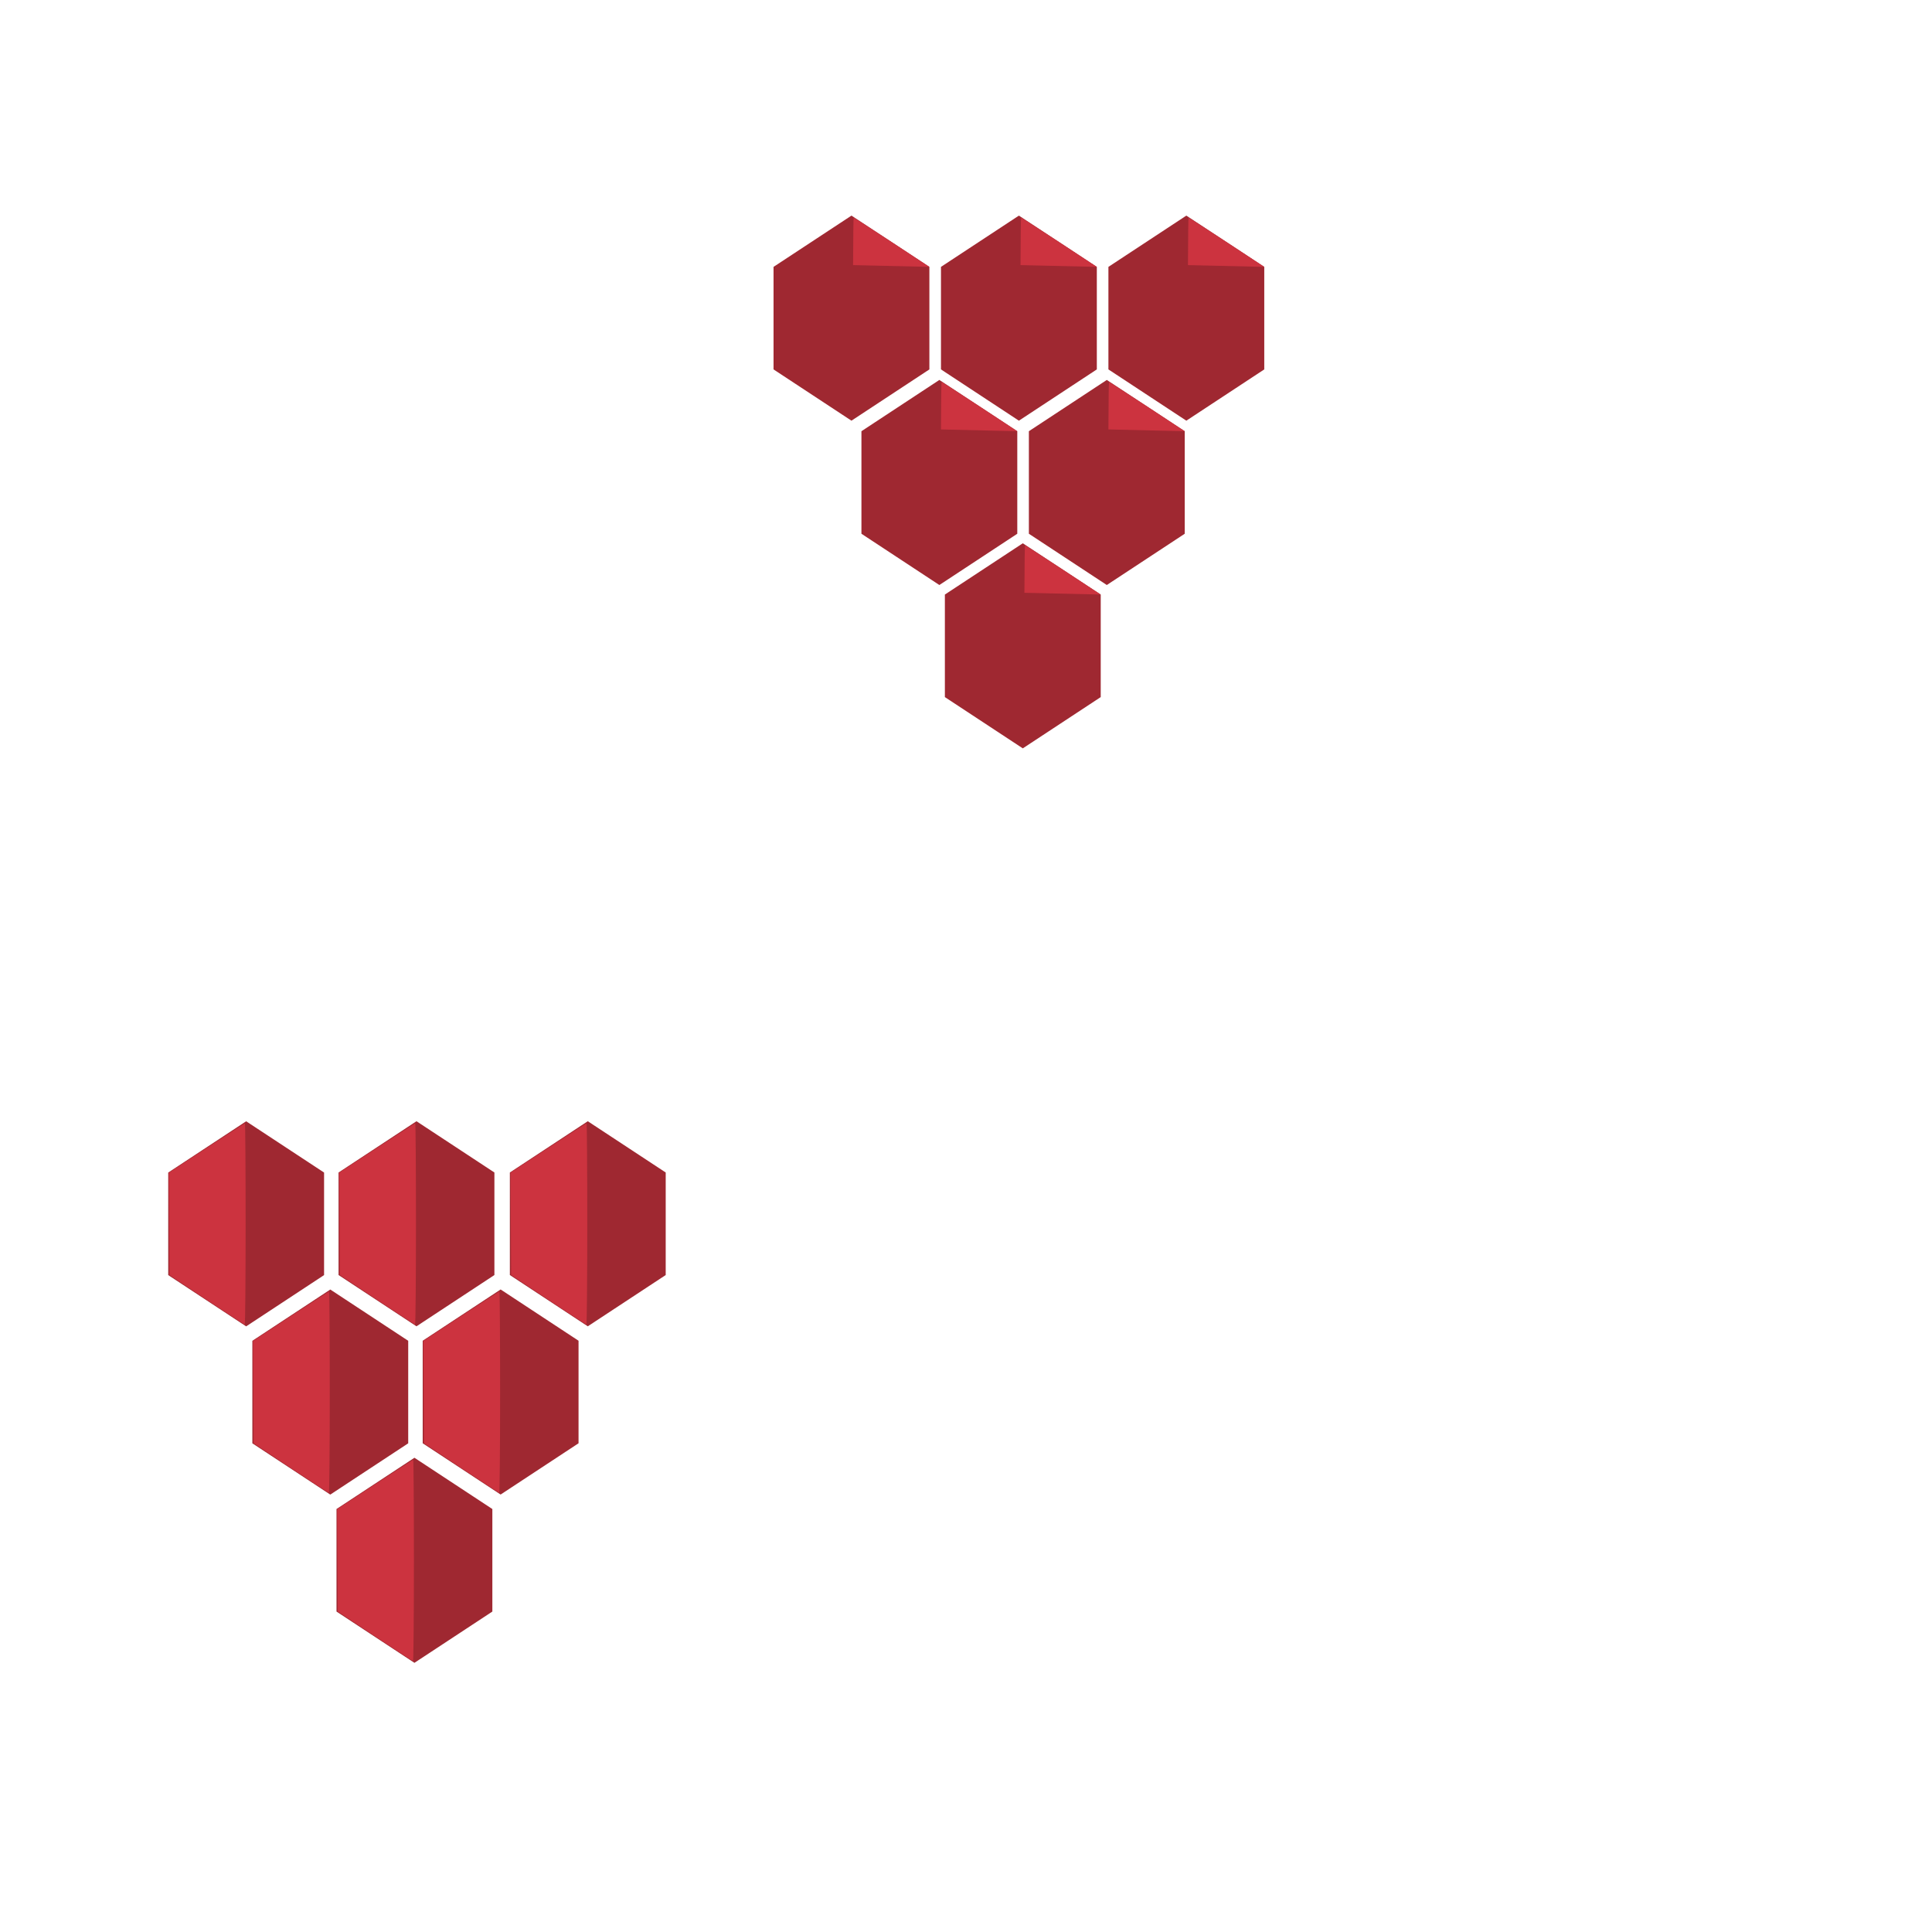
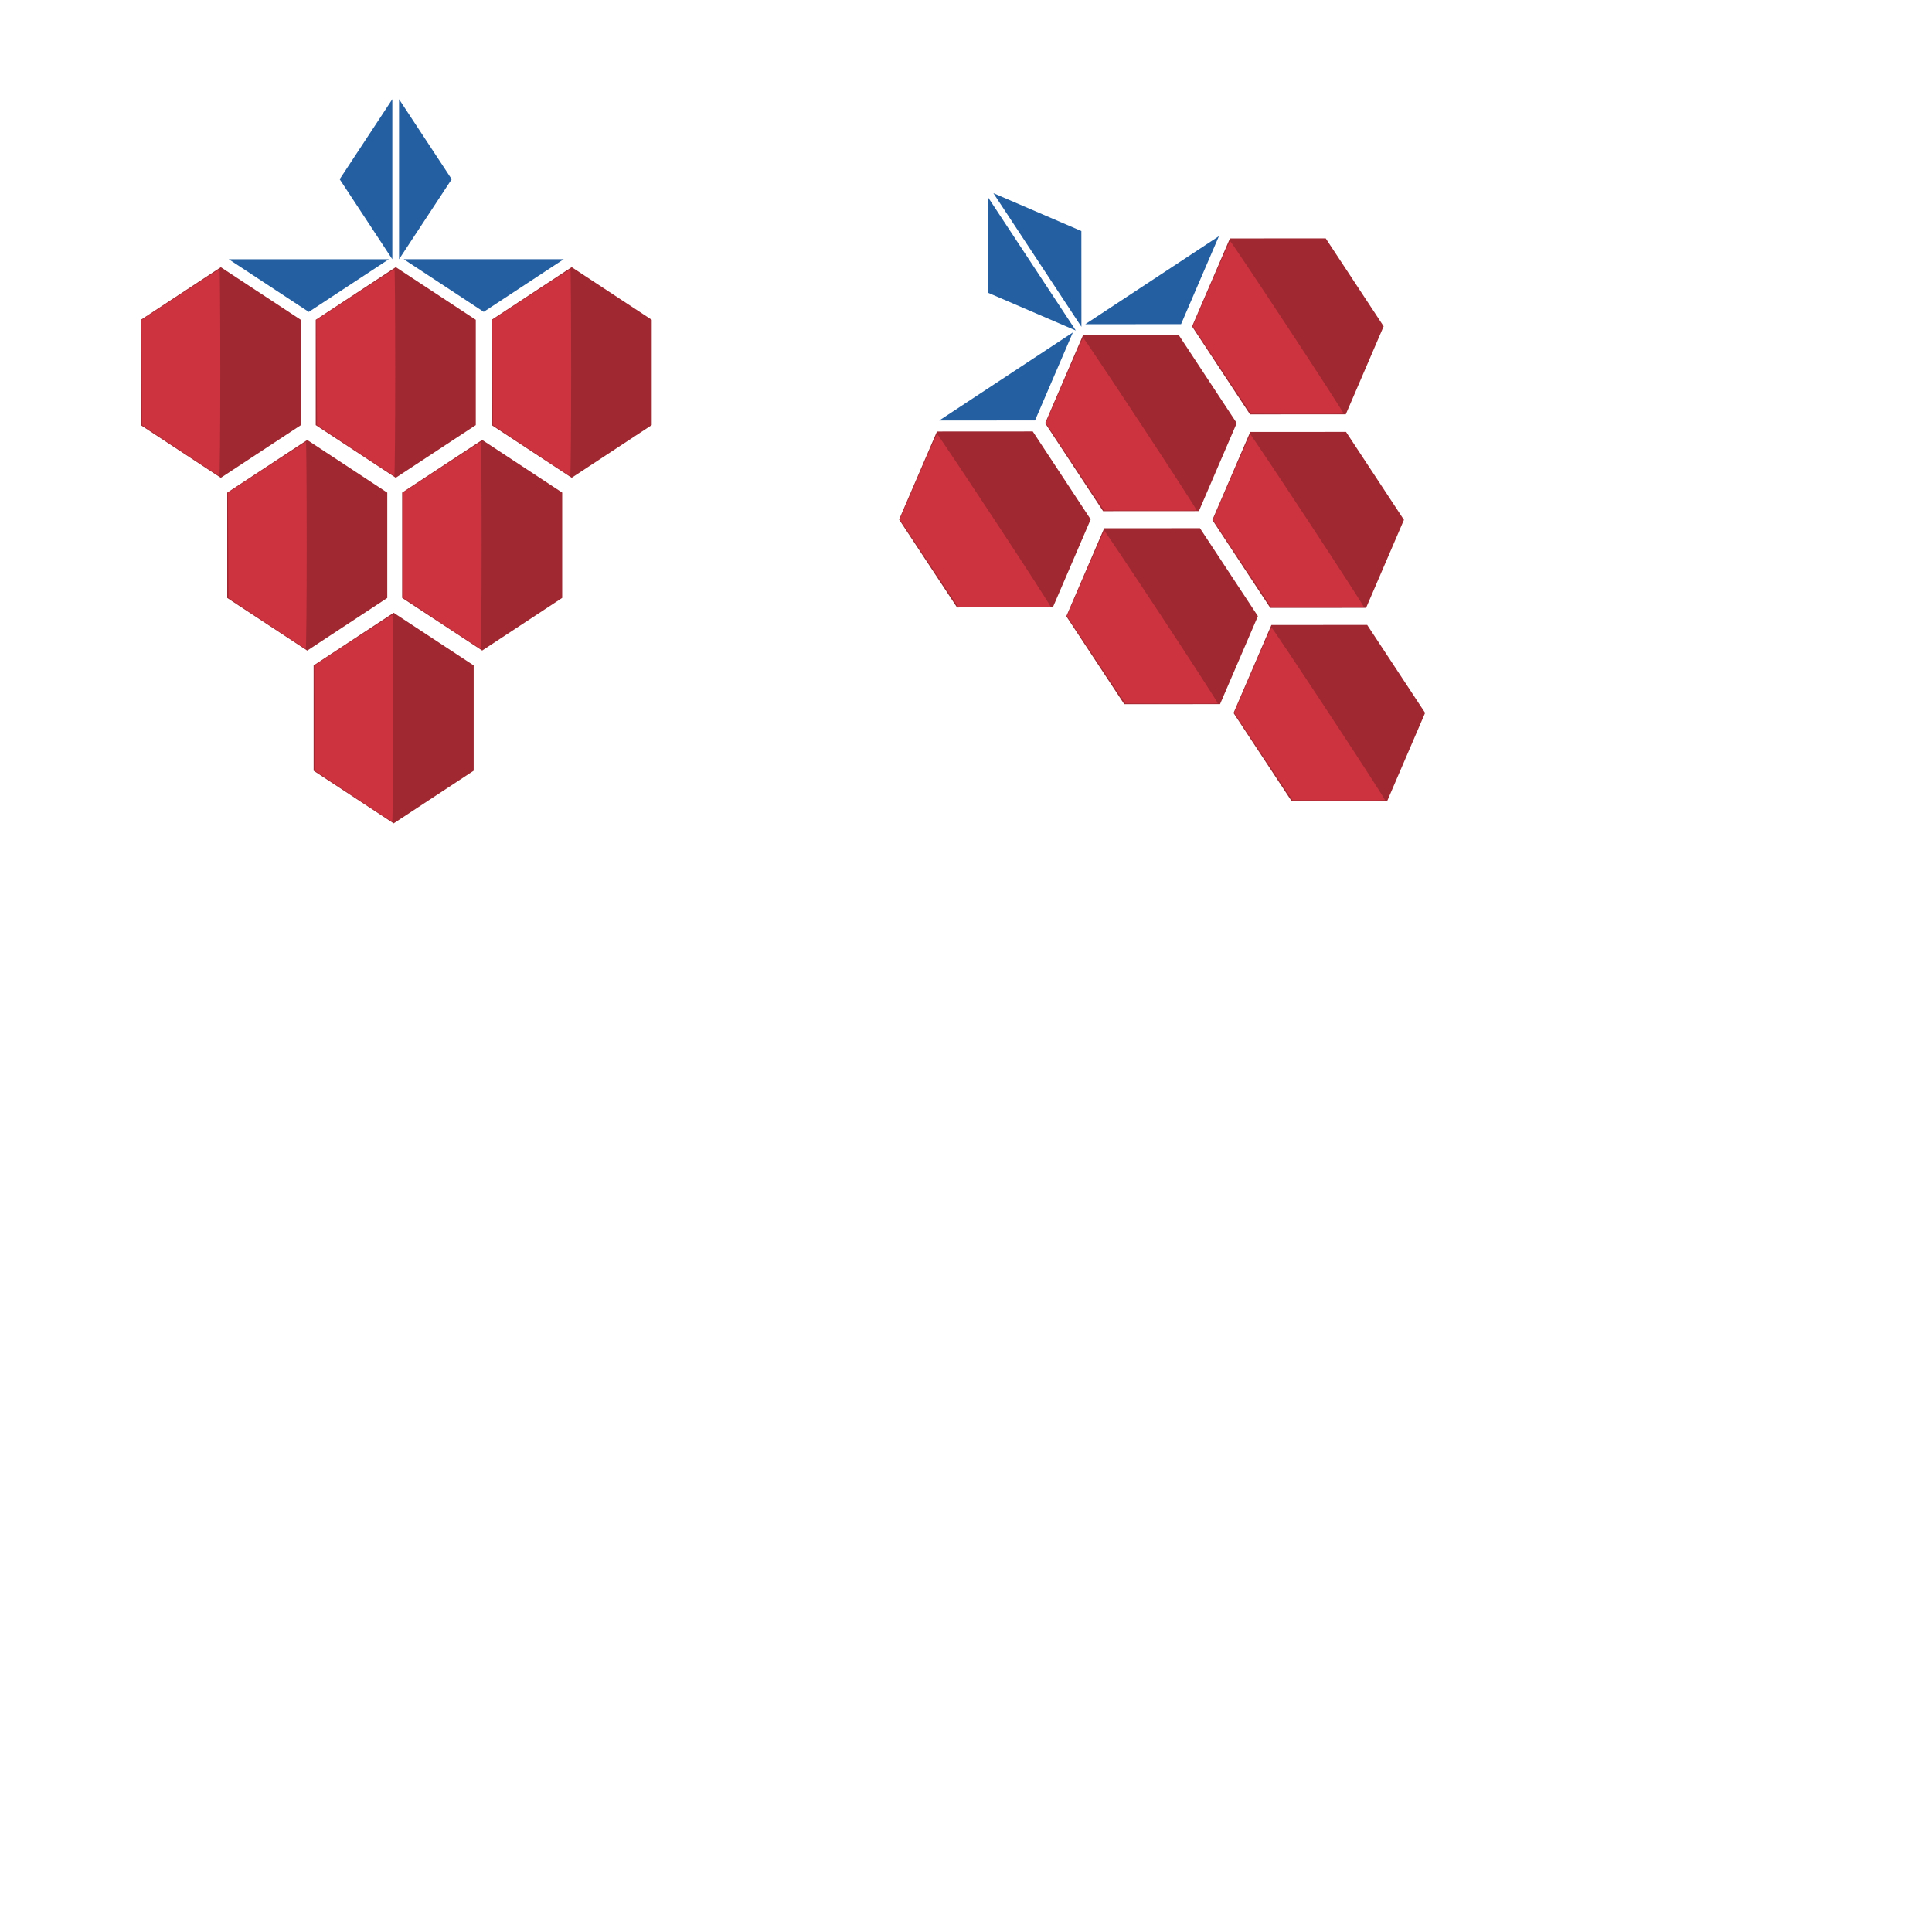
<svg xmlns="http://www.w3.org/2000/svg" width="1000" height="1000" viewBox="0 0 264.583 264.583" version="1.1" id="svg4081">
  <defs id="defs4075" />
  <g id="layer1" transform="translate(0,-32.41665)" style="opacity:1">
-     <g id="g4711">
-       <path transform="matrix(0.6665682,0,0,0.7596097,56.34296,28.6734)" style="opacity:1;fill:#9f2831;fill-opacity:1;stroke-width:0.124" id="path4698" d="M 106.416,71.528 90.407,80.771 74.397,71.528 l 1e-6,-18.486 16.01,-9.243 16.01,9.243 z" />
-       <path id="path4700" transform="matrix(0.2645833,0,0,0.2645833,0,32.41665)" d="M 441.857 112.66 C 441.726 112.66 441.616 122.805 441.549 137.217 L 481.047 138.133 L 462.469 125.91 L 461.715 125.416 C 451 118.4 442.063 112.66 441.857 112.66 z " style="opacity:1;fill:#cc333f;fill-opacity:1;stroke-width:0.673" />
-     </g>
-     <g id="g4717" transform="translate(22.93066)">
-       <path d="M 106.416,71.528 90.407,80.771 74.397,71.528 l 1e-6,-18.486 16.01,-9.243 16.01,9.243 z" id="path4713" style="opacity:1;fill:#9f2831;fill-opacity:1;stroke-width:0.124" transform="matrix(0.6665682,0,0,0.7596097,56.34296,28.6734)" />
-       <path style="opacity:1;fill:#cc333f;fill-opacity:1;stroke-width:0.673" d="m 441.857,112.66 c -0.132,0 -0.242,10.145 -0.309,24.557 l 39.498,0.916 -18.578,-12.223 -0.754,-0.494 c -10.715,-7.016 -19.651,-12.756 -19.857,-12.756 z" transform="matrix(0.2645833,0,0,0.2645833,0,32.41665)" id="path4715" />
-     </g>
-     <g transform="translate(45.86132)" id="g4723">
-       <path transform="matrix(0.6665682,0,0,0.7596097,56.34296,28.6734)" style="opacity:1;fill:#9f2831;fill-opacity:1;stroke-width:0.124" id="path4719" d="M 106.416,71.528 90.407,80.771 74.397,71.528 l 1e-6,-18.486 16.01,-9.243 16.01,9.243 z" />
-       <path id="path4721" transform="matrix(0.2645833,0,0,0.2645833,0,32.41665)" d="m 441.857,112.66 c -0.132,0 -0.242,10.145 -0.309,24.557 l 39.498,0.916 -18.578,-12.223 -0.754,-0.494 c -10.715,-7.016 -19.651,-12.756 -19.857,-12.756 z" style="opacity:1;fill:#cc333f;fill-opacity:1;stroke-width:0.673" />
-     </g>
-     <g id="g4729" transform="translate(12.03798,22.50535)">
-       <path d="M 106.416,71.528 90.407,80.771 74.397,71.528 l 1e-6,-18.486 16.01,-9.243 16.01,9.243 z" id="path4725" style="opacity:1;fill:#9f2831;fill-opacity:1;stroke-width:0.124" transform="matrix(0.6665682,0,0,0.7596097,56.34296,28.6734)" />
-       <path style="opacity:1;fill:#cc333f;fill-opacity:1;stroke-width:0.673" d="m 441.857,112.66 c -0.132,0 -0.242,10.145 -0.309,24.557 l 39.498,0.916 -18.578,-12.223 -0.754,-0.494 c -10.715,-7.016 -19.651,-12.756 -19.857,-12.756 z" transform="matrix(0.2645833,0,0,0.2645833,0,32.41665)" id="path4727" />
-     </g>
-     <g transform="translate(34.96864,22.50535)" id="g4735">
-       <path transform="matrix(0.6665682,0,0,0.7596097,56.34296,28.6734)" style="opacity:1;fill:#9f2831;fill-opacity:1;stroke-width:0.124" id="path4731" d="M 106.416,71.528 90.407,80.771 74.397,71.528 l 1e-6,-18.486 16.01,-9.243 16.01,9.243 z" />
-       <path id="path4733" transform="matrix(0.2645833,0,0,0.2645833,0,32.41665)" d="m 441.857,112.66 c -0.132,0 -0.242,10.145 -0.309,24.557 l 39.498,0.916 -18.578,-12.223 -0.754,-0.494 c -10.715,-7.016 -19.651,-12.756 -19.857,-12.756 z" style="opacity:1;fill:#cc333f;fill-opacity:1;stroke-width:0.673" />
-     </g>
-     <g transform="translate(23.46495,44.87506)" id="g4741">
-       <path transform="matrix(0.6665682,0,0,0.7596097,56.34296,28.6734)" style="opacity:1;fill:#9f2831;fill-opacity:1;stroke-width:0.124" id="path4737" d="M 106.416,71.528 90.407,80.771 74.397,71.528 l 1e-6,-18.486 16.01,-9.243 16.01,9.243 z" />
-       <path id="path4739" transform="matrix(0.2645833,0,0,0.2645833,0,32.41665)" d="m 441.857,112.66 c -0.132,0 -0.242,10.145 -0.309,24.557 l 39.498,0.916 -18.578,-12.223 -0.754,-0.494 c -10.715,-7.016 -19.651,-12.756 -19.857,-12.756 z" style="opacity:1;fill:#cc333f;fill-opacity:1;stroke-width:0.673" />
-     </g>
-     <g transform="matrix(0.6665682,0,0,0.7596097,-26.55256,152.7043)" id="g4747">
-       <path style="opacity:1;fill:#9f2831;fill-opacity:1;stroke-width:0.124" id="path4743" d="M 106.416,71.528 90.407,80.771 74.397,71.528 l 1e-6,-18.486 16.01,-9.243 16.01,9.243 z" />
-       <path style="opacity:1;fill:#cc333f;fill-opacity:1;stroke-width:0.25" d="m 82.291,75.973 -7.634,-4.449 -0.06,-9.23 -0.06,-9.23 7.733,-4.443 c 4.253,-2.444 7.8,-4.443 7.882,-4.443 0.082,0 0.149,8.166 0.149,18.147 0,9.981 -0.084,18.136 -0.188,18.122 -0.103,-0.014 -3.623,-2.028 -7.822,-4.474 z" id="path4745" />
-     </g>
-     <g id="g4753" transform="matrix(0.6665682,0,0,0.7596097,-3.226117,152.6971)">
+     <path d="M 106.416,71.528 90.407,80.771 74.397,71.528 l 1e-6,-18.486 16.01,-9.243 16.01,9.243 z" id="path4743" style="opacity:1;fill:#9f2831;fill-opacity:1;stroke-width:0.124" transform="matrix(0.6845935,0,0,0.780151,-31.65126,34.83939)" />
+     <path id="path4745" d="m 24.685,94.11 -5.226,-3.471 -0.041,-7.201 -0.041,-7.201 5.294,-3.466 c 2.912,-1.906 5.34,-3.466 5.396,-3.466 0.056,0 0.102,6.371 0.102,14.158 0,7.787 -0.058,14.149 -0.129,14.138 -0.071,-0.011 -2.48,-1.582 -5.355,-3.491 z" style="opacity:1;fill:#cc333f;fill-opacity:1;stroke-width:0.183" />
+     <g id="g4753" transform="matrix(0.6845935,0,0,0.780151,-7.694018,34.83192)">
      <path d="M 106.416,71.528 90.407,80.771 74.397,71.528 l 1e-6,-18.486 16.01,-9.243 16.01,9.243 z" id="path4749" style="opacity:1;fill:#9f2831;fill-opacity:1;stroke-width:0.124" />
      <path id="path4751" d="m 82.291,75.973 -7.634,-4.449 -0.06,-9.23 -0.06,-9.23 7.733,-4.443 c 4.253,-2.444 7.8,-4.443 7.882,-4.443 0.082,0 0.149,8.166 0.149,18.147 0,9.981 -0.084,18.136 -0.188,18.122 -0.103,-0.014 -3.623,-2.028 -7.822,-4.474 z" style="opacity:1;fill:#cc333f;fill-opacity:1;stroke-width:0.25" />
    </g>
-     <g transform="matrix(0.6665682,0,0,0.7596097,20.23371,152.6971)" id="g4759">
+     <g transform="matrix(0.6845935,0,0,0.780151,16.40021,34.83192)" id="g4759">
      <path style="opacity:1;fill:#9f2831;fill-opacity:1;stroke-width:0.124" id="path4755" d="M 106.416,71.528 90.407,80.771 74.397,71.528 l 1e-6,-18.486 16.01,-9.243 16.01,9.243 z" />
      <path style="opacity:1;fill:#cc333f;fill-opacity:1;stroke-width:0.25" d="m 82.291,75.973 -7.634,-4.449 -0.06,-9.23 -0.06,-9.23 7.733,-4.443 c 4.253,-2.444 7.8,-4.443 7.882,-4.443 0.082,0 0.149,8.166 0.149,18.147 0,9.981 -0.084,18.136 -0.188,18.122 -0.103,-0.014 -3.623,-2.028 -7.822,-4.474 z" id="path4757" />
    </g>
-     <g id="g4765" transform="matrix(0.6665682,0,0,0.7596097,-15.02983,175.7435)">
+     <g id="g4765" transform="matrix(0.6845935,0,0,0.780151,-19.81692,58.50155)">
      <path d="M 106.416,71.528 90.407,80.771 74.397,71.528 l 1e-6,-18.486 16.01,-9.243 16.01,9.243 z" id="path4761" style="opacity:1;fill:#9f2831;fill-opacity:1;stroke-width:0.124" />
      <path id="path4763" d="m 82.291,75.973 -7.634,-4.449 -0.06,-9.23 -0.06,-9.23 7.733,-4.443 c 4.253,-2.444 7.8,-4.443 7.882,-4.443 0.082,0 0.149,8.166 0.149,18.147 0,9.981 -0.084,18.136 -0.188,18.122 -0.103,-0.014 -3.623,-2.028 -7.822,-4.474 z" style="opacity:1;fill:#cc333f;fill-opacity:1;stroke-width:0.25" />
    </g>
-     <g transform="matrix(0.6665682,0,0,0.7596097,8.296619,175.7362)" id="g4771">
+     <g transform="matrix(0.6845935,0,0,0.780151,4.140315,58.49408)" id="g4771">
      <path style="opacity:1;fill:#9f2831;fill-opacity:1;stroke-width:0.124" id="path4767" d="M 106.416,71.528 90.407,80.771 74.397,71.528 l 1e-6,-18.486 16.01,-9.243 16.01,9.243 z" />
      <path style="opacity:1;fill:#cc333f;fill-opacity:1;stroke-width:0.25" d="m 82.291,75.973 -7.634,-4.449 -0.06,-9.23 -0.06,-9.23 7.733,-4.443 c 4.253,-2.444 7.8,-4.443 7.882,-4.443 0.082,0 0.149,8.166 0.149,18.147 0,9.981 -0.084,18.136 -0.188,18.122 -0.103,-0.014 -3.623,-2.028 -7.822,-4.474 z" id="path4769" />
    </g>
-     <g transform="matrix(0.6665682,0,0,0.7596097,-3.507091,198.7826)" id="g4777">
+     <g transform="matrix(0.6845935,0,0,0.780151,-7.982591,82.16371)" id="g4777">
      <path style="opacity:1;fill:#9f2831;fill-opacity:1;stroke-width:0.124" id="path4773" d="M 106.416,71.528 90.407,80.771 74.397,71.528 l 1e-6,-18.486 16.01,-9.243 16.01,9.243 z" />
      <path style="opacity:1;fill:#cc333f;fill-opacity:1;stroke-width:0.25" d="m 82.291,75.973 -7.634,-4.449 -0.06,-9.23 -0.06,-9.23 7.733,-4.443 c 4.253,-2.444 7.8,-4.443 7.882,-4.443 0.082,0 0.149,8.166 0.149,18.147 0,9.981 -0.084,18.136 -0.188,18.122 -0.103,-0.014 -3.623,-2.028 -7.822,-4.474 z" id="path4775" />
    </g>
+     <path style="fill:#2460a1;fill-opacity:1;stroke:#000000;stroke-width:0;stroke-linecap:butt;stroke-linejoin:miter;stroke-miterlimit:4;stroke-dasharray:none;stroke-opacity:1" d="m 31.328,67.922 h 21.92 l -10.96,7.211 z" id="path4833" />
+     <path id="path4835" d="m 55.285,67.914 h 21.92 l -10.96,7.211 z" style="fill:#2460a1;fill-opacity:1;stroke:#000000;stroke-width:0;stroke-linecap:butt;stroke-linejoin:miter;stroke-miterlimit:4;stroke-dasharray:none;stroke-opacity:1" />
+     <path id="path4839" d="m 53.728,46.002 v 21.92 L 46.517,56.962 Z" style="fill:#2460a1;fill-opacity:1;stroke:#000000;stroke-width:0;stroke-linecap:butt;stroke-linejoin:miter;stroke-miterlimit:4;stroke-dasharray:none;stroke-opacity:1" />
+     <path style="fill:#2460a1;fill-opacity:1;stroke:#000000;stroke-width:0;stroke-linecap:butt;stroke-linejoin:miter;stroke-miterlimit:4;stroke-dasharray:none;stroke-opacity:1" d="m 54.649,46.002 v 21.92 l 7.211,-10.96 z" id="path4843" />
+     <g id="g4910" transform="rotate(-33.37751,178.5599,122.6826)">
+       <path d="M 106.416,71.528 90.407,80.771 74.397,71.528 l 1e-6,-18.486 16.01,-9.243 16.01,9.243 z" id="path4845" style="opacity:1;fill:#9f2831;fill-opacity:1;stroke-width:0.124" transform="matrix(0.6845935,0,0,0.780151,91.85854,34.83939)" />
+       <path id="path4847" d="m 148.194,94.11 -5.226,-3.471 -0.041,-7.201 -0.041,-7.201 5.294,-3.466 c 2.912,-1.906 5.34,-3.466 5.396,-3.466 0.056,0 0.102,6.371 0.102,14.158 0,7.787 -0.058,14.149 -0.129,14.138 -0.071,-0.011 -2.48,-1.582 -5.355,-3.491 z" style="opacity:1;fill:#cc333f;fill-opacity:1;stroke-width:0.183" />
+       <g id="g4853" transform="matrix(0.6845935,0,0,0.780151,115.8158,34.83192)">
+         <path d="M 106.416,71.528 90.407,80.771 74.397,71.528 l 1e-6,-18.486 16.01,-9.243 16.01,9.243 z" id="path4849" style="opacity:1;fill:#9f2831;fill-opacity:1;stroke-width:0.124" />
+         <path id="path4851" d="m 82.291,75.973 -7.634,-4.449 -0.06,-9.23 -0.06,-9.23 7.733,-4.443 c 4.253,-2.444 7.8,-4.443 7.882,-4.443 0.082,0 0.149,8.166 0.149,18.147 0,9.981 -0.084,18.136 -0.188,18.122 -0.103,-0.014 -3.623,-2.028 -7.822,-4.474 z" style="opacity:1;fill:#cc333f;fill-opacity:1;stroke-width:0.25" />
+       </g>
+       <g transform="matrix(0.6845935,0,0,0.780151,139.91,34.83192)" id="g4859">
+         <path style="opacity:1;fill:#9f2831;fill-opacity:1;stroke-width:0.124" id="path4855" d="M 106.416,71.528 90.407,80.771 74.397,71.528 l 1e-6,-18.486 16.01,-9.243 16.01,9.243 z" />
+         <path style="opacity:1;fill:#cc333f;fill-opacity:1;stroke-width:0.25" d="m 82.291,75.973 -7.634,-4.449 -0.06,-9.23 -0.06,-9.23 7.733,-4.443 c 4.253,-2.444 7.8,-4.443 7.882,-4.443 0.082,0 0.149,8.166 0.149,18.147 0,9.981 -0.084,18.136 -0.188,18.122 -0.103,-0.014 -3.623,-2.028 -7.822,-4.474 z" id="path4857" />
+       </g>
+       <g id="g4865" transform="matrix(0.6845935,0,0,0.780151,103.6929,58.50155)">
+         <path d="M 106.416,71.528 90.407,80.771 74.397,71.528 l 1e-6,-18.486 16.01,-9.243 16.01,9.243 z" id="path4861" style="opacity:1;fill:#9f2831;fill-opacity:1;stroke-width:0.124" />
+         <path id="path4863" d="m 82.291,75.973 -7.634,-4.449 -0.06,-9.23 -0.06,-9.23 7.733,-4.443 c 4.253,-2.444 7.8,-4.443 7.882,-4.443 0.082,0 0.149,8.166 0.149,18.147 0,9.981 -0.084,18.136 -0.188,18.122 -0.103,-0.014 -3.623,-2.028 -7.822,-4.474 z" style="opacity:1;fill:#cc333f;fill-opacity:1;stroke-width:0.25" />
+       </g>
+       <g transform="matrix(0.6845935,0,0,0.780151,127.6501,58.49408)" id="g4871">
+         <path style="opacity:1;fill:#9f2831;fill-opacity:1;stroke-width:0.124" id="path4867" d="M 106.416,71.528 90.407,80.771 74.397,71.528 l 1e-6,-18.486 16.01,-9.243 16.01,9.243 z" />
+         <path style="opacity:1;fill:#cc333f;fill-opacity:1;stroke-width:0.25" d="m 82.291,75.973 -7.634,-4.449 -0.06,-9.23 -0.06,-9.23 7.733,-4.443 c 4.253,-2.444 7.8,-4.443 7.882,-4.443 0.082,0 0.149,8.166 0.149,18.147 0,9.981 -0.084,18.136 -0.188,18.122 -0.103,-0.014 -3.623,-2.028 -7.822,-4.474 z" id="path4869" />
+       </g>
+       <g transform="matrix(0.6845935,0,0,0.780151,115.5272,82.16371)" id="g4877">
+         <path style="opacity:1;fill:#9f2831;fill-opacity:1;stroke-width:0.124" id="path4873" d="M 106.416,71.528 90.407,80.771 74.397,71.528 l 1e-6,-18.486 16.01,-9.243 16.01,9.243 z" />
+         <path style="opacity:1;fill:#cc333f;fill-opacity:1;stroke-width:0.25" d="m 82.291,75.973 -7.634,-4.449 -0.06,-9.23 -0.06,-9.23 7.733,-4.443 c 4.253,-2.444 7.8,-4.443 7.882,-4.443 0.082,0 0.149,8.166 0.149,18.147 0,9.981 -0.084,18.136 -0.188,18.122 -0.103,-0.014 -3.623,-2.028 -7.822,-4.474 z" id="path4875" />
+       </g>
+       <path style="fill:#2460a1;fill-opacity:1;stroke:#000000;stroke-width:0;stroke-linecap:butt;stroke-linejoin:miter;stroke-miterlimit:4;stroke-dasharray:none;stroke-opacity:1" d="m 154.837,67.922 h 21.92 l -10.96,7.211 z" id="path4879" />
+       <path id="path4881" d="m 178.795,67.914 h 21.92 l -10.96,7.211 z" style="fill:#2460a1;fill-opacity:1;stroke:#000000;stroke-width:0;stroke-linecap:butt;stroke-linejoin:miter;stroke-miterlimit:4;stroke-dasharray:none;stroke-opacity:1" />
+       <path id="path4883" d="m 177.237,46.002 v 21.92 l -7.211,-10.96 z" style="fill:#2460a1;fill-opacity:1;stroke:#000000;stroke-width:0;stroke-linecap:butt;stroke-linejoin:miter;stroke-miterlimit:4;stroke-dasharray:none;stroke-opacity:1" />
+       <path style="fill:#2460a1;fill-opacity:1;stroke:#000000;stroke-width:0;stroke-linecap:butt;stroke-linejoin:miter;stroke-miterlimit:4;stroke-dasharray:none;stroke-opacity:1" d="m 178.159,46.002 v 21.92 l 7.211,-10.96 z" id="path4885" />
+     </g>
  </g>
</svg>
